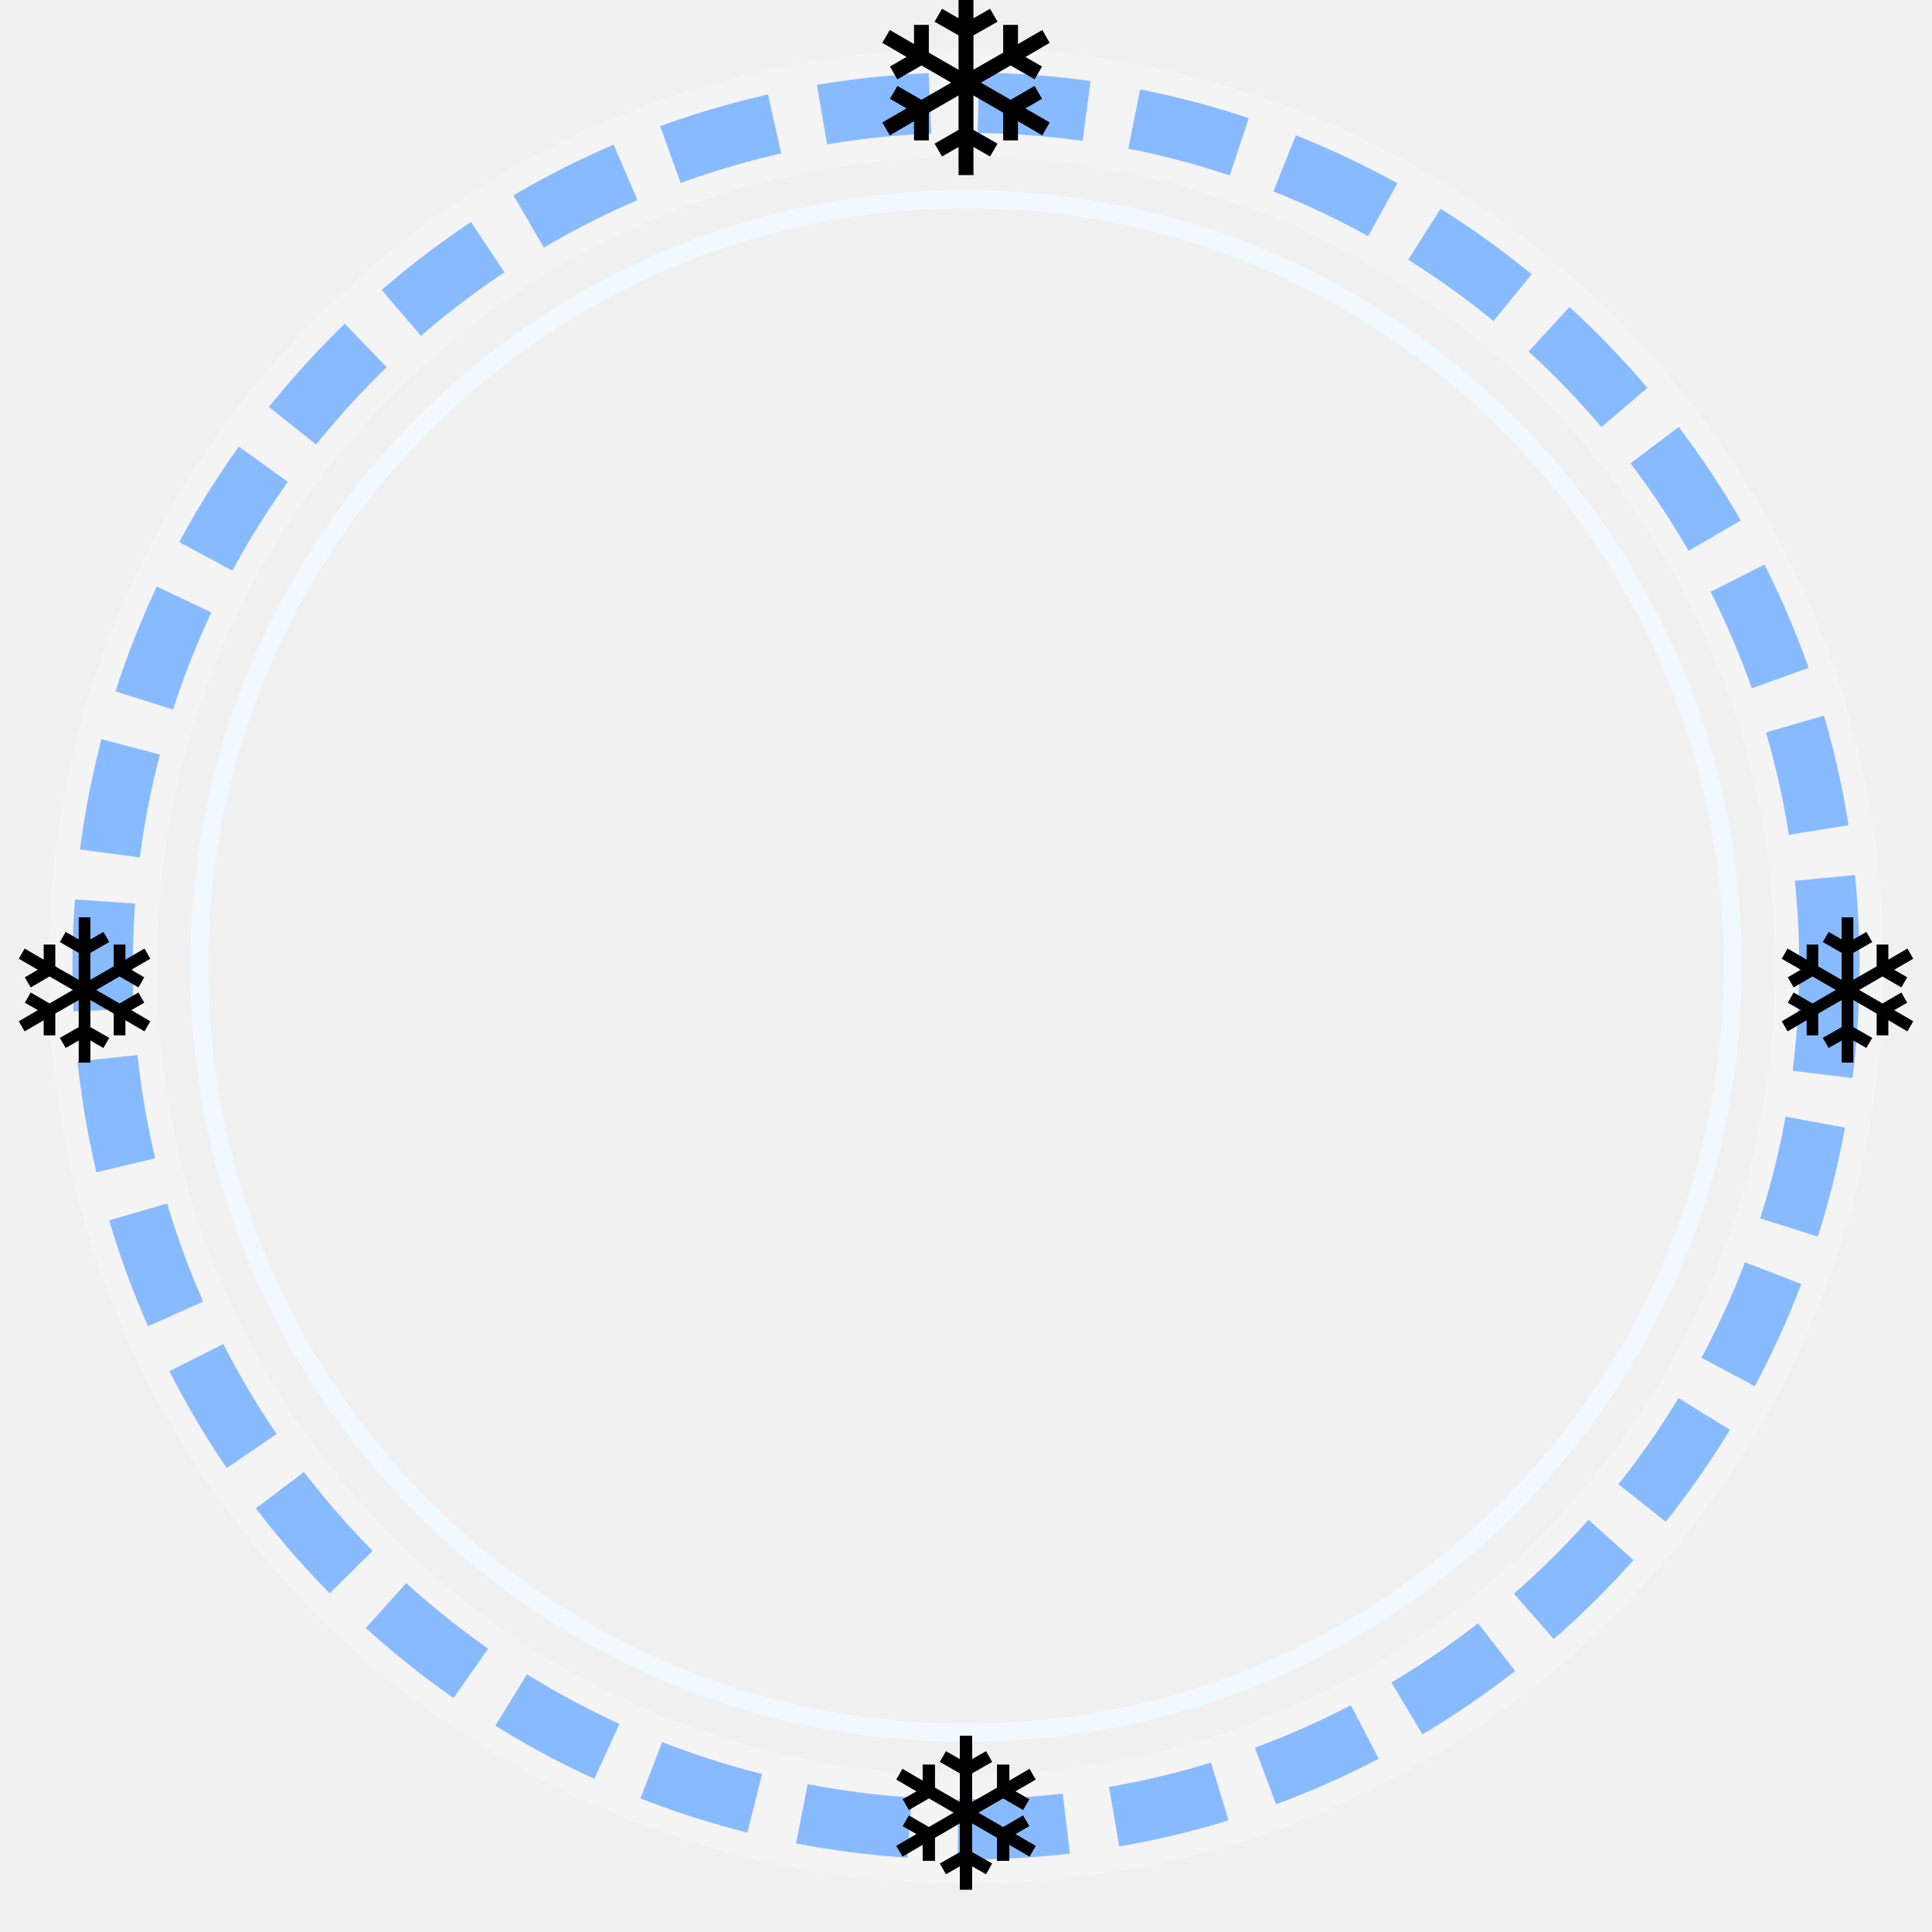
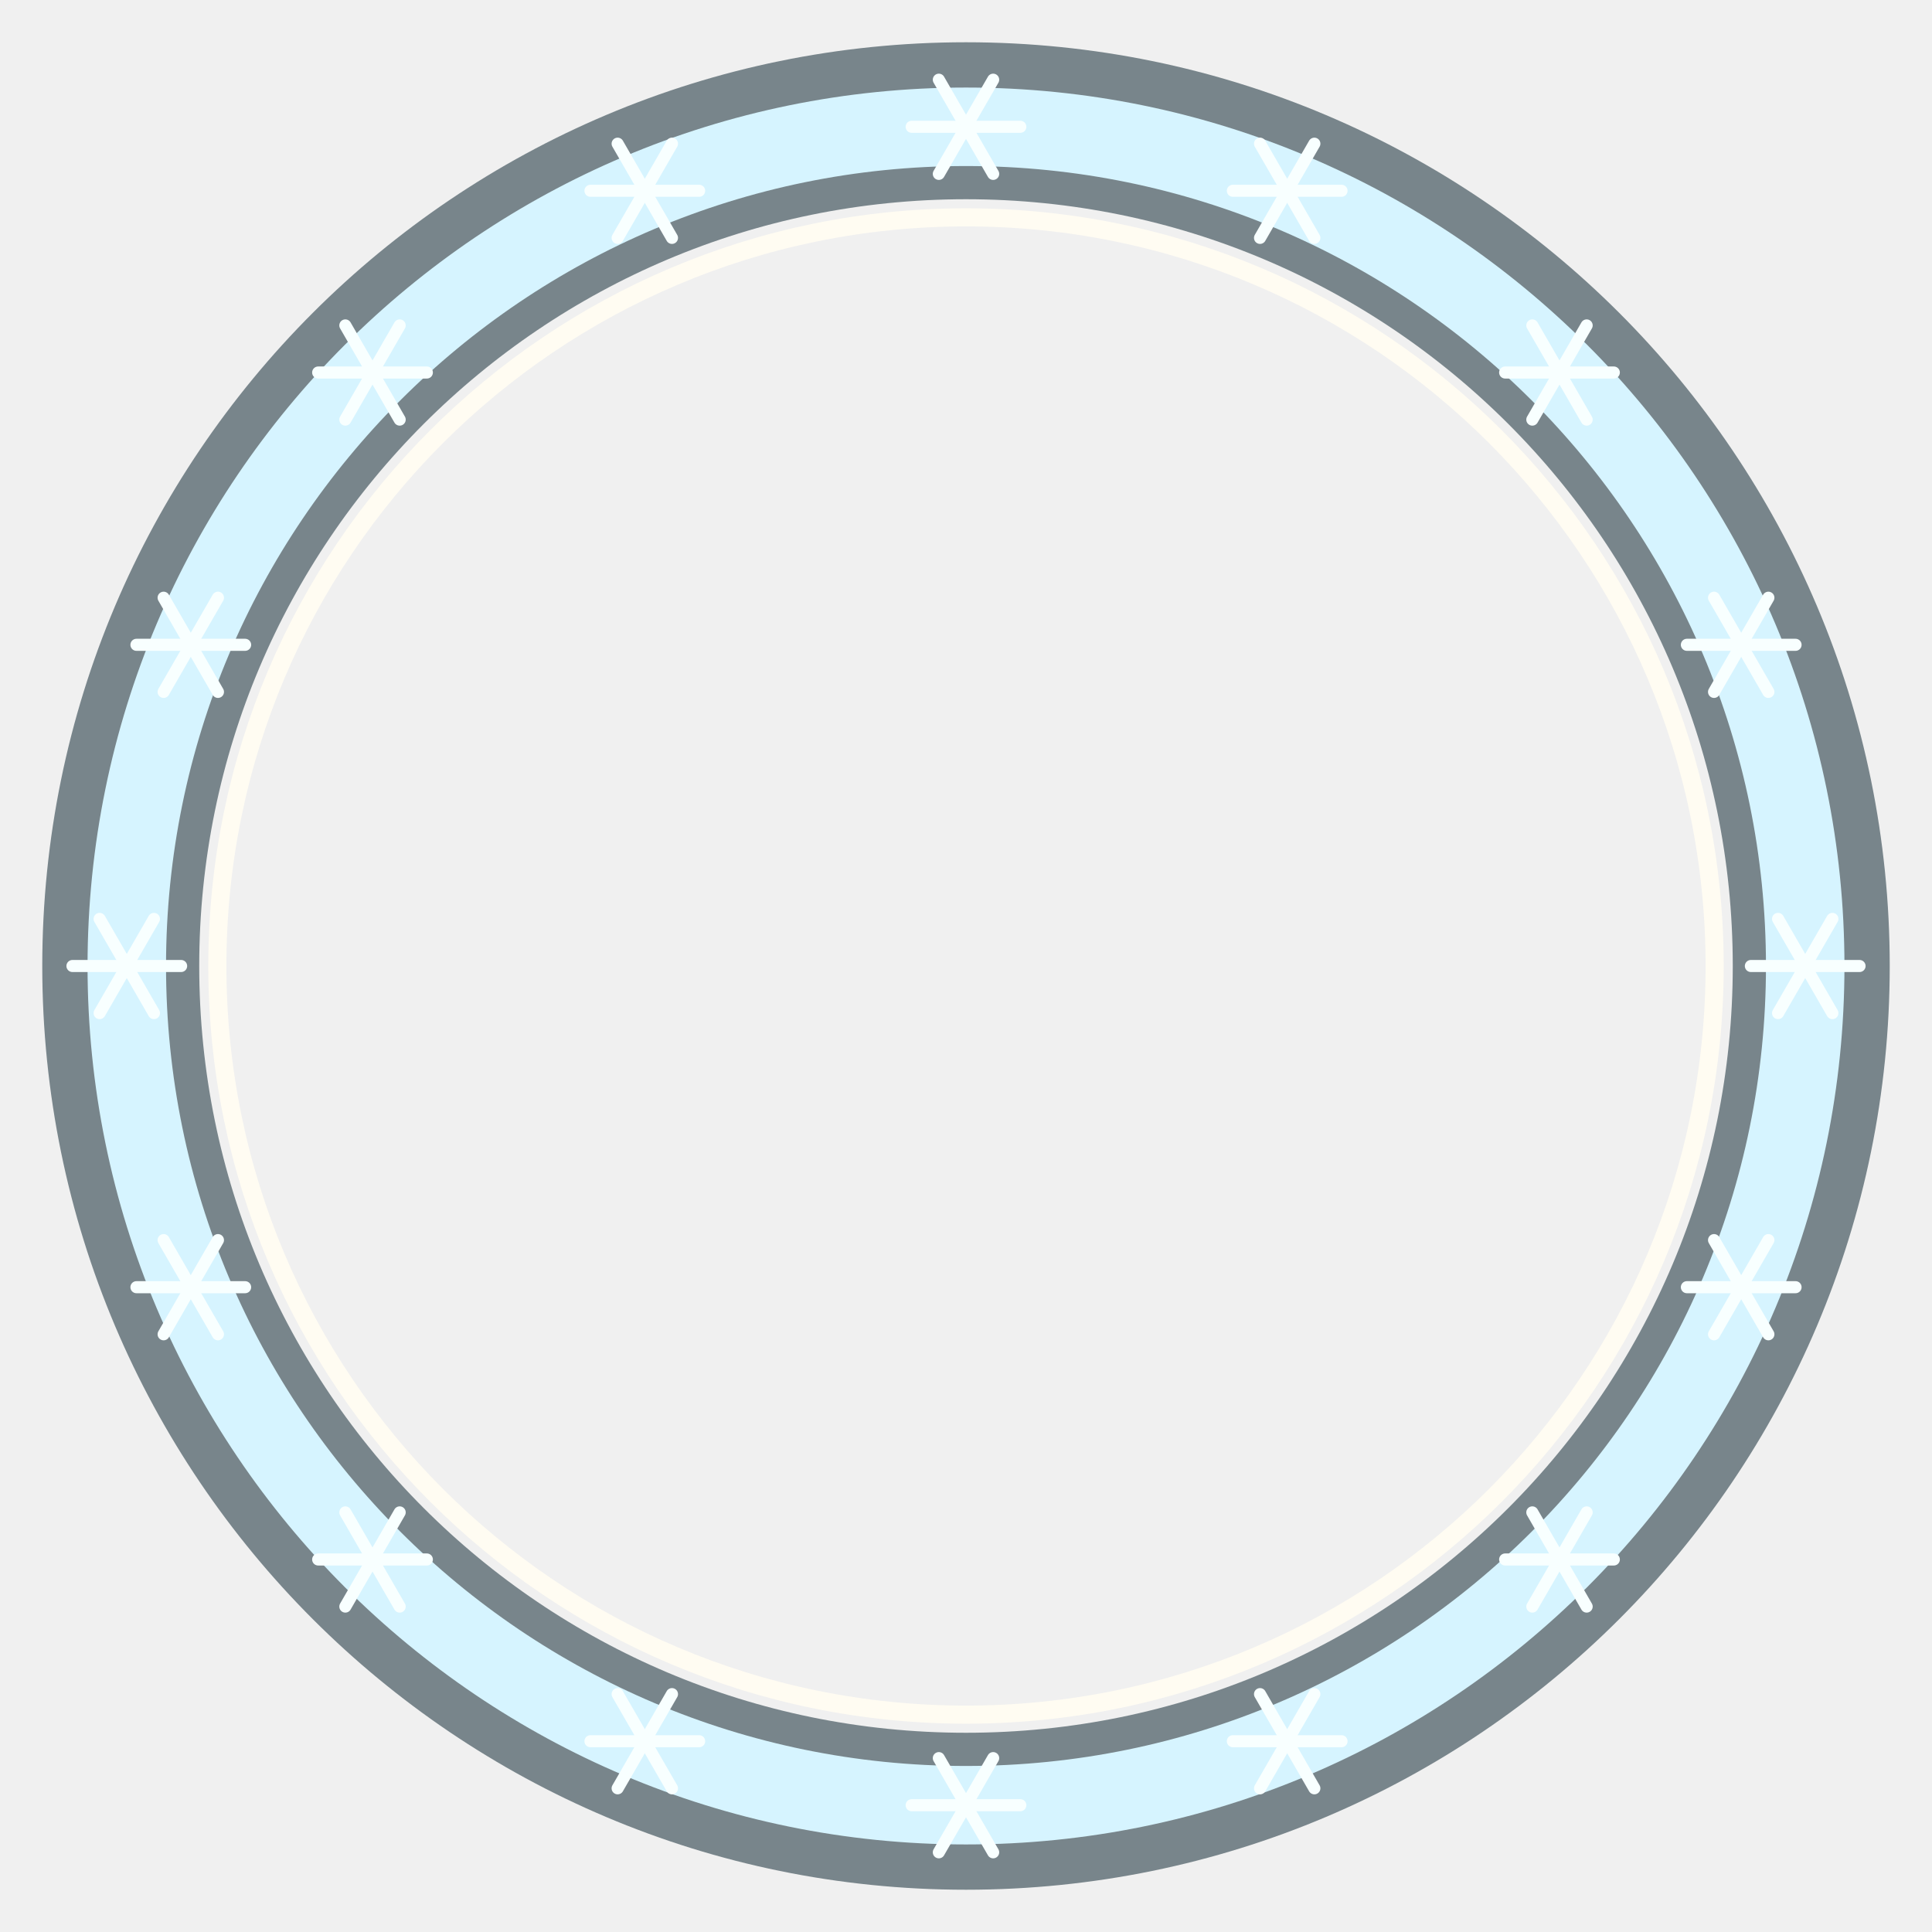
<svg xmlns="http://www.w3.org/2000/svg" viewBox="0 0 320 320">
-   <circle cx="160" cy="160" r="143" fill="none" stroke="#fff" stroke-opacity=".3" stroke-width="18" />
-   <circle cx="160" cy="160" r="143" fill="none" stroke="#88baff" stroke-width="10" stroke-dasharray="18 8" />
-   <circle cx="160" cy="160" r="127" fill="none" stroke="#f0f9ff" stroke-width="3" />
-   <text x="160" y="29" text-anchor="middle" font-size="42">❄️</text>
-   <text x="160" y="313" text-anchor="middle" font-size="35">❄️</text>
-   <text x="14" y="176" text-anchor="middle" font-size="33">❄️</text>
-   <text x="306" y="176" text-anchor="middle" font-size="33">❄️</text>
+   <defs>
+     <linearGradient id="fabric" x1="0" y1="0" x2="1" y2="1">
+       <stop stop-color="#6f1029" />
+       <stop offset=".36" stop-color="#ff4d60" />
+       <stop offset=".73" stop-color="#b21e40" />
+       <stop offset="1" stop-color="#510c20" />
+     </linearGradient>
+     <linearGradient id="snow" x2="0" y2="1">
+       <stop stop-color="#fff" />
+       <stop offset=".65" stop-color="#e0f0fd" />
+       <stop offset="1" stop-color="#98b5c5" />
+     </linearGradient>
+     <linearGradient id="gold" x2="0" y2="1">
+       <stop stop-color="#fff2b4" />
+       <stop offset=".5" stop-color="#d4a34b" />
+       <stop offset="1" stop-color="#8c5829" />
+     </linearGradient>
+     <radialGradient id="ruby">
+       <stop stop-color="#ffc9cf" />
+       <stop offset=".42" stop-color="#f54458" />
+       <stop offset="1" stop-color="#931129" />
+     </radialGradient>
+   </defs>
+   <circle cx="160" cy="160" r="140" fill="none" stroke="#162e39" stroke-opacity=".55" stroke-width="26" />
+   <circle cx="160" cy="160" r="139" fill="none" stroke="#d6f4ff" stroke-width="13" />
+   <circle cx="160" cy="160" r="124" fill="none" stroke="#fffcf2" stroke-width="3" />
+   <g fill="none" stroke="#f8ffff" stroke-width="2" stroke-linecap="round">
+     <path d="M299.0 160.0l9.0 0.0" />
+     <path d="M299.0 160.0l4.5 7.8" />
+     <path d="M299.0 160.0l-4.5 7.8" />
+     <path d="M299.0 160.0l-9.0 0.0" />
+     <path d="M299.0 160.0l-4.5 -7.8" />
+     <path d="M299.0 160.0l4.5 -7.8" />
+   </g>
+   <g fill="none" stroke="#f8ffff" stroke-width="2" stroke-linecap="round">
+     <path d="M288.4 213.2l9.0 0.0" />
+     <path d="M288.4 213.2l4.5 7.8" />
+     <path d="M288.4 213.2l-4.5 7.8" />
+     <path d="M288.4 213.2l-9.0 0.0" />
+     <path d="M288.4 213.2l-4.5 -7.8" />
+     <path d="M288.4 213.2l4.5 -7.8" />
+   </g>
+   <g fill="none" stroke="#f8ffff" stroke-width="2" stroke-linecap="round">
+     <path d="M258.3 258.3l9.0 0.0" />
+     <path d="M258.3 258.3l4.5 7.8" />
+     <path d="M258.3 258.3l-4.5 7.8" />
+     <path d="M258.3 258.3l-9.0 0.0" />
+     <path d="M258.3 258.3l-4.5 -7.8" />
+     <path d="M258.3 258.3l4.5 -7.8" />
+   </g>
+   <g fill="none" stroke="#f8ffff" stroke-width="2" stroke-linecap="round">
+     <path d="M213.2 288.4l9.0 0.0" />
+     <path d="M213.2 288.4l4.5 7.8" />
+     <path d="M213.2 288.4l-4.5 7.8" />
+     <path d="M213.2 288.4l-9.0 0.0" />
+     <path d="M213.2 288.4l-4.5 -7.8" />
+     <path d="M213.2 288.4l4.5 -7.8" />
+   </g>
+   <g fill="none" stroke="#f8ffff" stroke-width="2" stroke-linecap="round">
+     <path d="M160.0 299.0l9.0 0.0" />
+     <path d="M160.0 299.0l4.5 7.8" />
+     <path d="M160.0 299.0l-4.5 7.8" />
+     <path d="M160.0 299.0l-9.0 0.0" />
+     <path d="M160.0 299.0l-4.5 -7.8" />
+     <path d="M160.0 299.0l4.5 -7.8" />
+   </g>
+   <g fill="none" stroke="#f8ffff" stroke-width="2" stroke-linecap="round">
+     <path d="M106.8 288.4l9.0 0.0" />
+     <path d="M106.8 288.4l4.5 7.8" />
+     <path d="M106.8 288.4l-4.5 7.8" />
+     <path d="M106.8 288.4l-9.0 0.0" />
+     <path d="M106.8 288.4l-4.5 -7.8" />
+     <path d="M106.8 288.4l4.5 -7.8" />
+   </g>
+   <g fill="none" stroke="#f8ffff" stroke-width="2" stroke-linecap="round">
+     <path d="M61.7 258.3l9.0 0.0" />
+     <path d="M61.7 258.3l4.5 7.8" />
+     <path d="M61.7 258.3l-4.5 7.8" />
+     <path d="M61.7 258.3l-9.0 0.0" />
+     <path d="M61.7 258.3l-4.5 -7.8" />
+     <path d="M61.7 258.3l4.5 -7.8" />
+   </g>
+   <g fill="none" stroke="#f8ffff" stroke-width="2" stroke-linecap="round">
+     <path d="M31.6 213.2l9.0 0.0" />
+     <path d="M31.6 213.2l4.5 7.8" />
+     <path d="M31.6 213.2l-4.5 7.8" />
+     <path d="M31.6 213.2l-9.0 0.0" />
+     <path d="M31.6 213.2l-4.5 -7.8" />
+     <path d="M31.6 213.2l4.5 -7.8" />
+   </g>
+   <g fill="none" stroke="#f8ffff" stroke-width="2" stroke-linecap="round">
+     <path d="M21.0 160.0l9.0 0.0" />
+     <path d="M21.0 160.0l4.5 7.8" />
+     <path d="M21.0 160.0l-4.5 7.8" />
+     <path d="M21.0 160.0l-9.0 0.0" />
+     <path d="M21.0 160.0l-4.5 -7.8" />
+     <path d="M21.0 160.0l4.5 -7.8" />
+   </g>
+   <g fill="none" stroke="#f8ffff" stroke-width="2" stroke-linecap="round">
+     <path d="M31.6 106.8l9.0 0.0" />
+     <path d="M31.6 106.8l4.5 7.8" />
+     <path d="M31.6 106.8l-4.5 7.8" />
+     <path d="M31.6 106.8l-9.0 0.0" />
+     <path d="M31.6 106.8l-4.5 -7.8" />
+     <path d="M31.6 106.8l4.5 -7.8" />
+   </g>
+   <g fill="none" stroke="#f8ffff" stroke-width="2" stroke-linecap="round">
+     <path d="M61.7 61.7l9.0 0.0" />
+     <path d="M61.7 61.7l4.5 7.8" />
+     <path d="M61.7 61.7l-4.5 7.8" />
+     <path d="M61.7 61.7l-9.0 0.0" />
+     <path d="M61.7 61.7l-4.5 -7.8" />
+     <path d="M61.7 61.7l4.5 -7.8" />
+   </g>
+   <g fill="none" stroke="#f8ffff" stroke-width="2" stroke-linecap="round">
+     <path d="M106.8 31.6l9.0 0.0" />
+     <path d="M106.8 31.6l4.5 7.8" />
+     <path d="M106.8 31.6l-4.5 7.8" />
+     <path d="M106.8 31.6l-9.0 0.0" />
+     <path d="M106.8 31.6l-4.5 -7.8" />
+     <path d="M106.8 31.6l4.5 -7.8" />
+   </g>
+   <g fill="none" stroke="#f8ffff" stroke-width="2" stroke-linecap="round">
+     <path d="M160.0 21.0l9.0 0.0" />
+     <path d="M160.0 21.0l4.5 7.8" />
+     <path d="M160.0 21.0l-4.5 7.8" />
+     <path d="M160.0 21.0l-9.0 0.0" />
+     <path d="M160.0 21.0l-4.5 -7.8" />
+     <path d="M160.0 21.0l4.5 -7.8" />
+   </g>
+   <g fill="none" stroke="#f8ffff" stroke-width="2" stroke-linecap="round">
+     <path d="M213.2 31.6l9.0 0.0" />
+     <path d="M213.2 31.6l4.5 7.8" />
+     <path d="M213.2 31.6l-4.5 7.8" />
+     <path d="M213.2 31.6l-9.0 0.0" />
+     <path d="M213.2 31.6l-4.5 -7.8" />
+     <path d="M213.2 31.6l4.5 -7.8" />
+   </g>
+   <g fill="none" stroke="#f8ffff" stroke-width="2" stroke-linecap="round">
+     <path d="M258.3 61.7l9.0 0.0" />
+     <path d="M258.3 61.7l4.5 7.8" />
+     <path d="M258.3 61.7l-4.5 7.8" />
+     <path d="M258.3 61.7l-9.0 0.0" />
+     <path d="M258.3 61.7l-4.5 -7.8" />
+     <path d="M258.3 61.7l4.5 -7.8" />
+   </g>
+   <g fill="none" stroke="#f8ffff" stroke-width="2" stroke-linecap="round">
+     <path d="M288.4 106.8l9.0 0.0" />
+     <path d="M288.4 106.8l4.5 7.8" />
+     <path d="M288.4 106.8l-4.5 7.8" />
+     <path d="M288.4 106.8l-9.0 0.0" />
+     <path d="M288.4 106.8l-4.5 -7.8" />
+     <path d="M288.4 106.8l4.5 -7.8" />
+   </g>
</svg>
